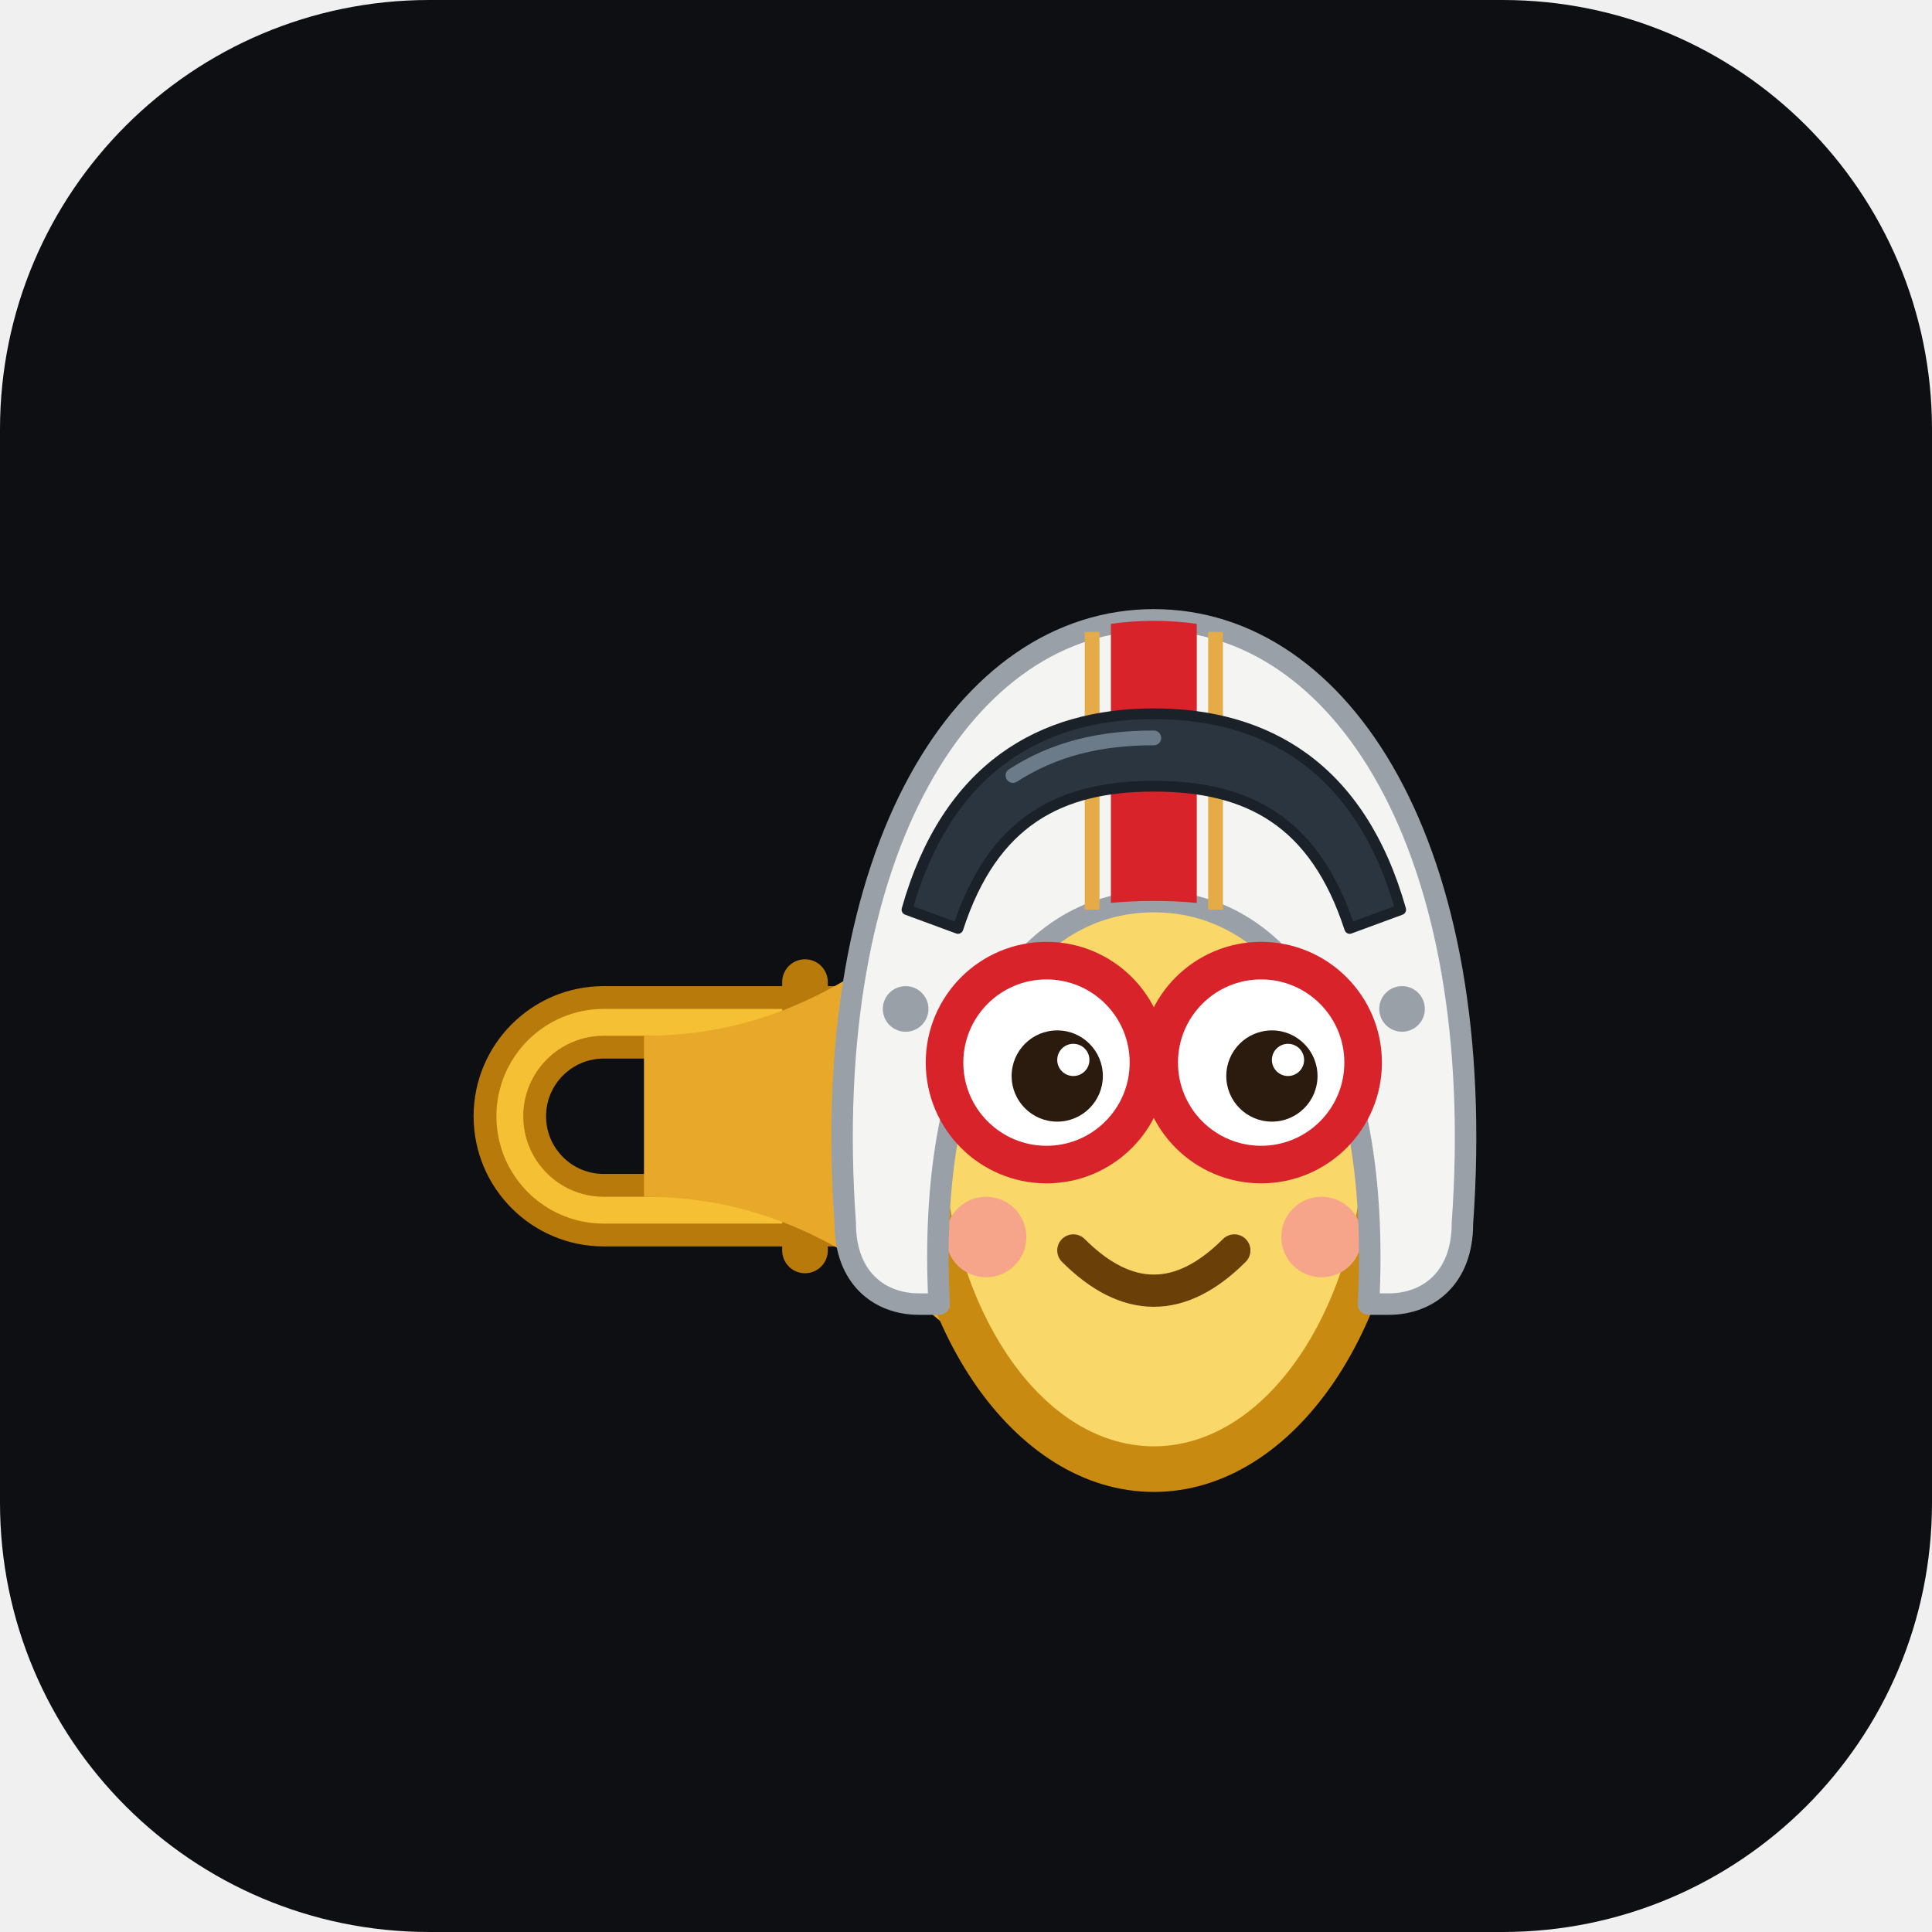
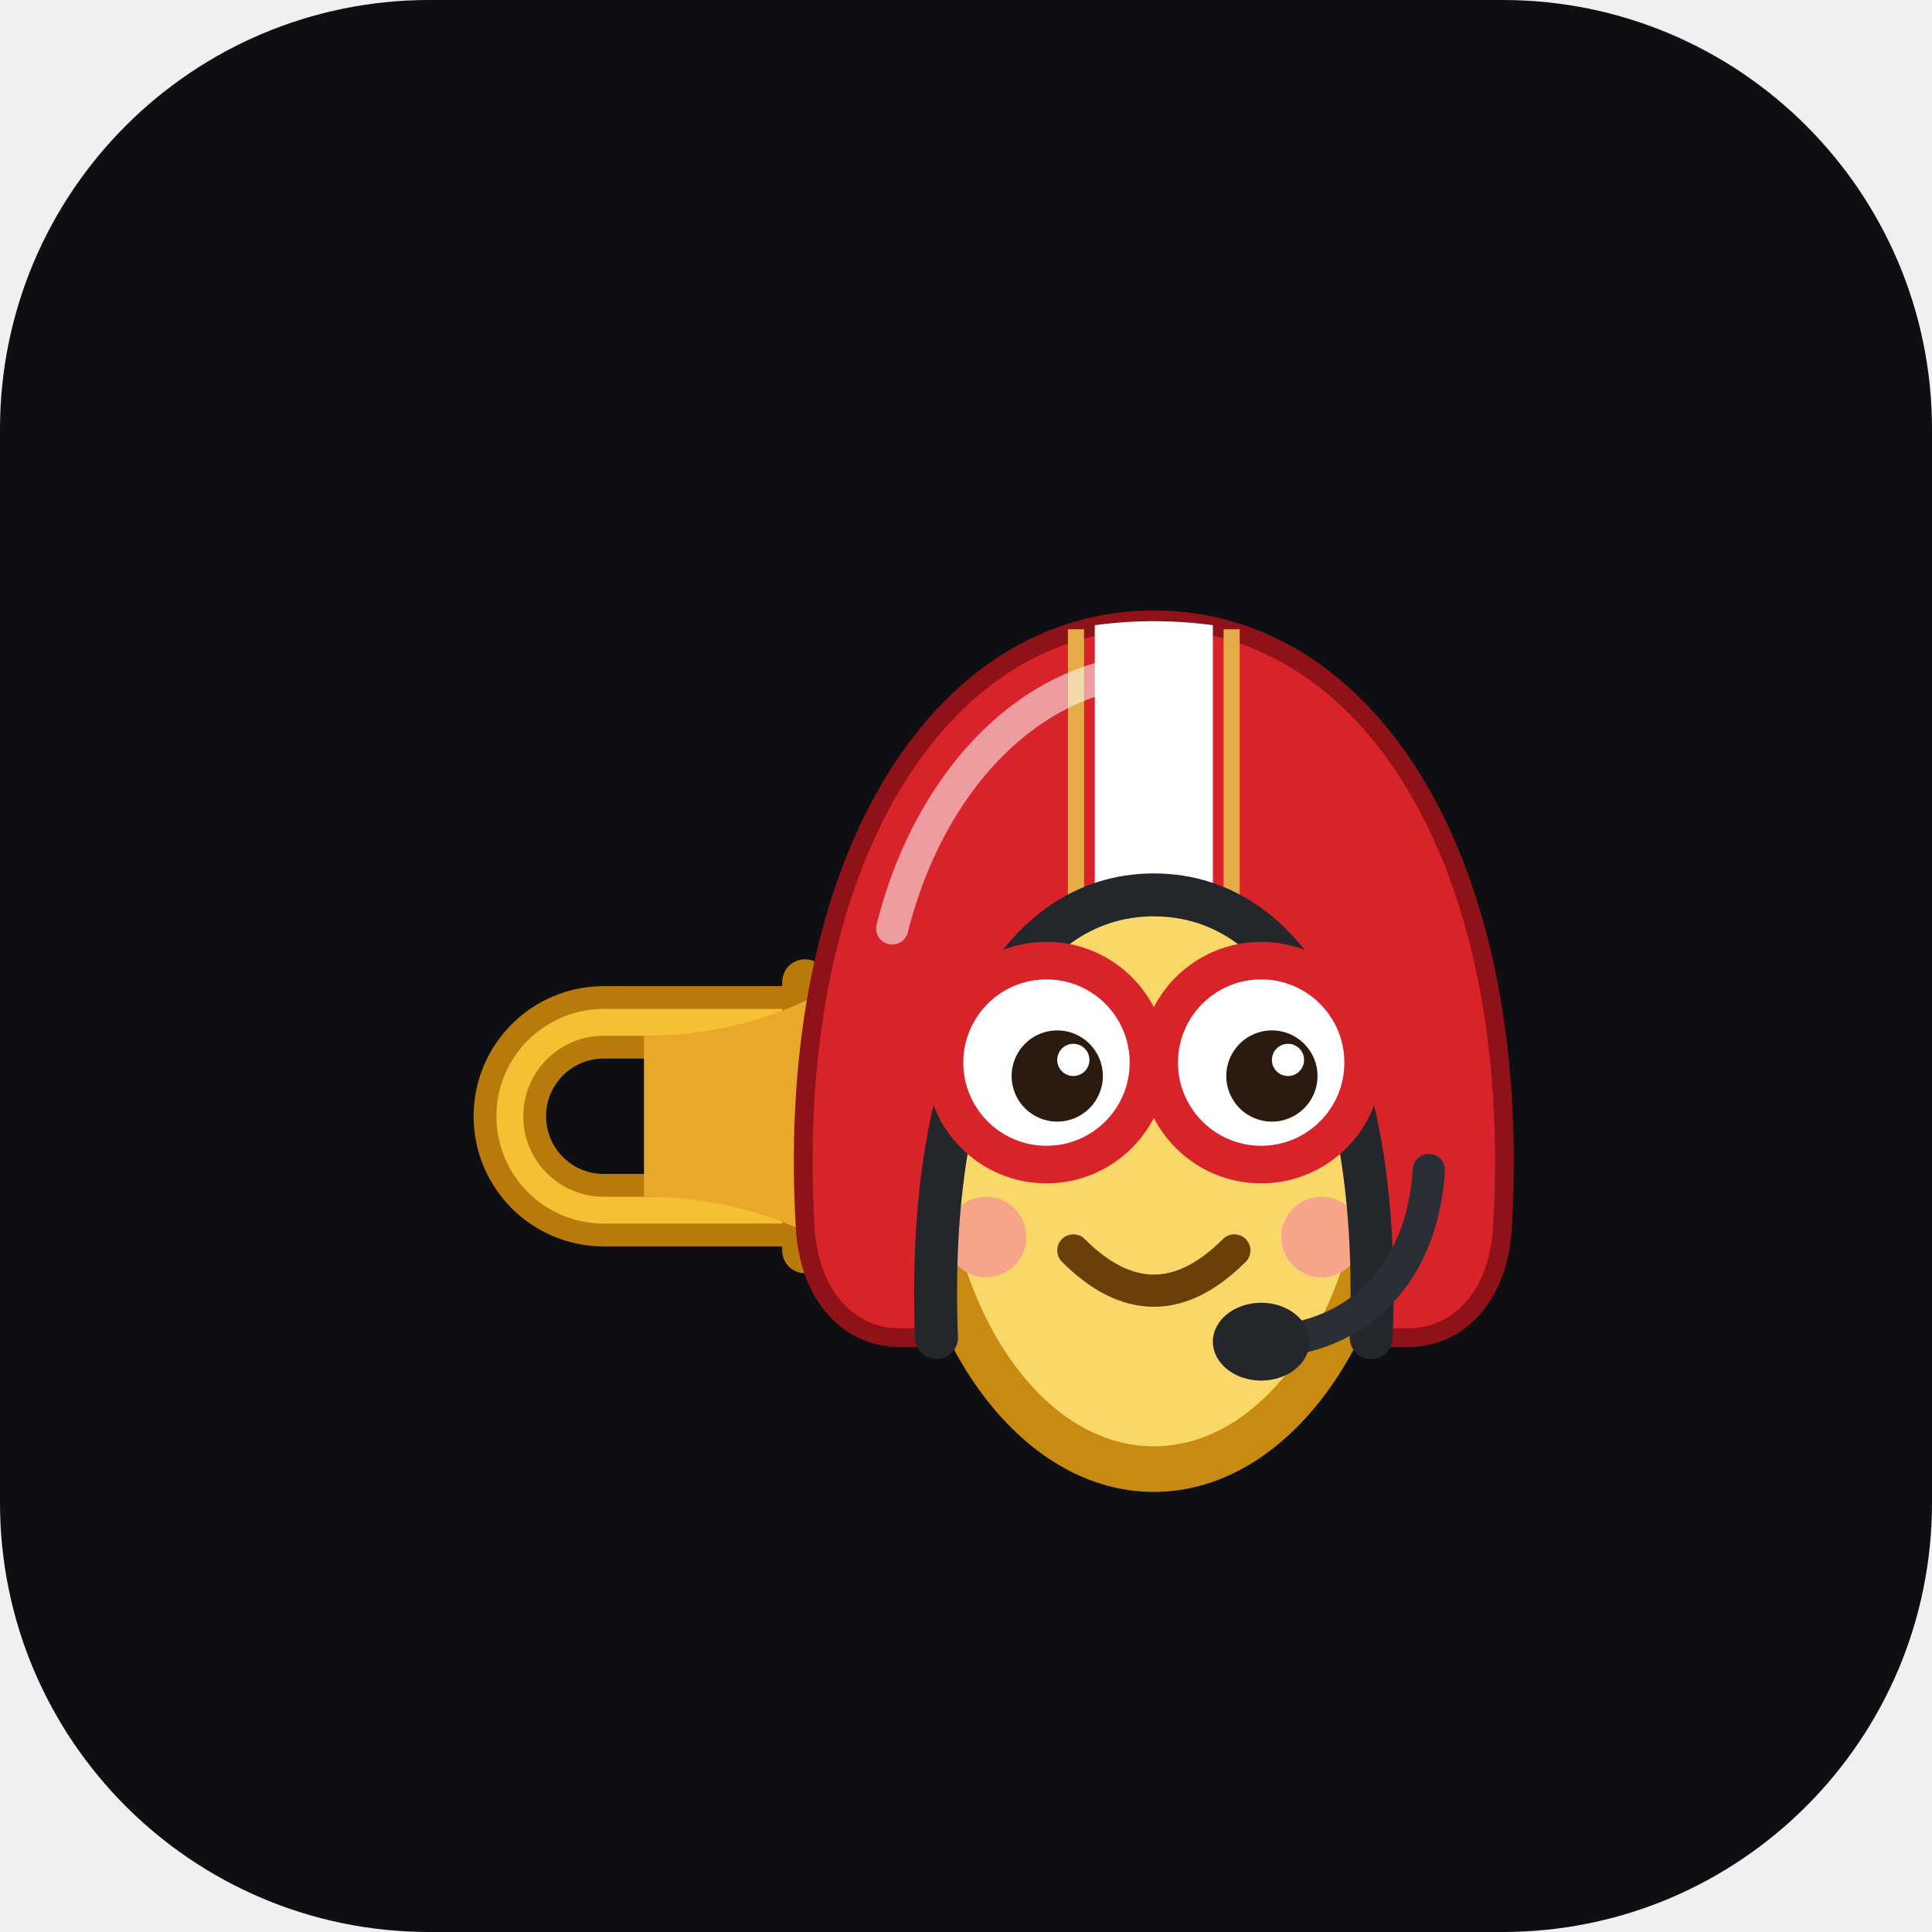
<svg xmlns="http://www.w3.org/2000/svg" viewBox="0 0 108 108" width="160" height="160" role="img" aria-label="Rally Copilot">
  <rect width="108" height="108" rx="24" fill="#0E0F12" />
  <g transform="translate(0 8.4) translate(54 54) scale(0.75) translate(-54 -54)">
    <path d="M46,47H27A7,7 0 0 0 27,61H46" fill="none" stroke="#B97A0C" stroke-width="5.4" stroke-linecap="round" stroke-linejoin="round" />
    <path d="M46,47H27A7,7 0 0 0 27,61H46" fill="none" stroke="#F5C033" stroke-width="2" stroke-linecap="round" stroke-linejoin="round" />
    <path d="M42,44V64" fill="none" stroke="#B97A0C" stroke-width="3.4" stroke-linecap="round" stroke-linejoin="round" />
    <path d="M30,48C46,48 54,36 66,26.5L66,81.5C54,72 46,60 30,60Z" fill="#E8A92A" />
    <path d="M49,54a19,28 0 1,0 38,0a19,28 0 1,0 -38,0Z" fill="#C98A12" />
    <path d="M52.2,54a15.8,24.6 0 1,0 31.6,0a15.8,24.6 0 1,0 -31.6,0Z" fill="#F9D768" />
    <path d="M52.5,63a3,3 0 1,0 6,0a3,3 0 1,0 -6,0Z" fill="#F6A58A" />
    <path d="M77.5,63a3,3 0 1,0 6,0a3,3 0 1,0 -6,0Z" fill="#F6A58A" />
-     <path d="M45,62C43,34 54,17 68,17C82,17 93,34 91,62C91,66 88.5,68 85.5,68L84,68C85,49 78,38 68,38C58,38 51,49 52,68L50.5,68C47.5,68 45,66 45,62Z" fill="#F4F4F2" stroke="#9AA0A8" stroke-width="1.6" stroke-linejoin="round" />
-     <path d="M63.4,17.9V38.6M72.6,17.9V38.6" fill="none" stroke="#E5AB46" stroke-width="1.1" />
-     <path d="M64.8,17.3C66.8,17 69.2,17 71.2,17.3L71.2,38.1C69.2,37.9 66.8,37.9 64.8,38.1Z" fill="#D8232A" />
-     <path d="M49.6,38.6C52.6,28 59.6,24 68,24C76.4,24 83.4,28 86.4,38.6L82.6,40C80,32 75,29.4 68,29.4C61,29.4 56,32 53.4,40Z" fill="#2B3540" stroke="#1B2128" stroke-width="0.8" stroke-linejoin="round" />
-     <path d="M57.5,28.6C60.6,26.6 64,25.8 68,25.8" fill="none" stroke="#6B7B8A" stroke-width="1.1" stroke-linecap="round" />
-     <path d="M47.8,46a1.7,1.7 0 1,0 3.4,0a1.7,1.7 0 1,0 -3.4,0Z" fill="#9AA0A8" />
-     <path d="M84.8,46a1.7,1.7 0 1,0 3.4,0a1.7,1.7 0 1,0 -3.4,0Z" fill="#9AA0A8" />
+     <path d="M42,62C40.5,35 52,17 68,17C84,17 95.5,35 94,62C93.8,67.5 90.6,70.5 87,70.5L84.2,70.5C85,50 78.5,37.5 68,37.5C57.5,37.5 51,50 51.8,70.5L49,70.5C45.4,70.5 42.2,67.5 42,62Z" fill="#D8232A" stroke="#8E1217" stroke-width="1.4" stroke-linejoin="round" />
+     <path d="M63.6,17.4C66.5,17 69.5,17 72.4,17.4L72.4,37.6C69.5,37.4 66.5,37.4 63.6,37.6Z" fill="#FFFFFF" />
+     <path d="M62.2,17.7V37.8M73.8,17.7V37.8" stroke="#E5AB46" stroke-width="1.2" />
+     <path d="M51.8,70.5C51,50 57.5,37.5 68,37.5C78.5,37.5 85,50 84.2,70.5" fill="none" stroke="#23262B" stroke-width="3.2" stroke-linecap="round" />
+     <path d="M48.5,40C51,30 57.5,22.5 65.5,21" fill="none" stroke="#FFFFFF" stroke-opacity="0.55" stroke-width="2.4" stroke-linecap="round" />
+     <path d="M88.5,58C88,66 83,70.5 76.5,70.8" fill="none" stroke="#2A2E35" stroke-width="2.4" stroke-linecap="round" />
+     <path d="M72.4,70.8a3.6,2.9 0 1,0 7.2,0a3.6,2.9 0 1,0 -7.2,0Z" fill="#23262B" />
    <path d="M52.4,50a7.6,7.6 0 1,0 15.2,0a7.6,7.6 0 1,0 -15.2,0Z" fill="#FFFFFF" stroke="#D8232A" stroke-width="2.8" stroke-linecap="round" stroke-linejoin="round" />
    <path d="M68.4,50a7.6,7.6 0 1,0 15.2,0a7.6,7.6 0 1,0 -15.2,0Z" fill="#FFFFFF" stroke="#D8232A" stroke-width="2.8" stroke-linecap="round" stroke-linejoin="round" />
    <path d="M57.4,51a3.4,3.4 0 1,0 6.8,0a3.4,3.4 0 1,0 -6.8,0Z" fill="#2B1B0E" />
    <path d="M73.4,51a3.4,3.4 0 1,0 6.8,0a3.4,3.4 0 1,0 -6.8,0Z" fill="#2B1B0E" />
    <path d="M60.8,49.8a1.2,1.2 0 1,0 2.4,0a1.2,1.2 0 1,0 -2.4,0Z" fill="#FFFFFF" />
    <path d="M76.8,49.8a1.2,1.2 0 1,0 2.4,0a1.2,1.2 0 1,0 -2.4,0Z" fill="#FFFFFF" />
    <path d="M62,64Q68,70 74,64" fill="none" stroke="#6B3F08" stroke-width="2.4" stroke-linecap="round" stroke-linejoin="round" />
  </g>
</svg>
